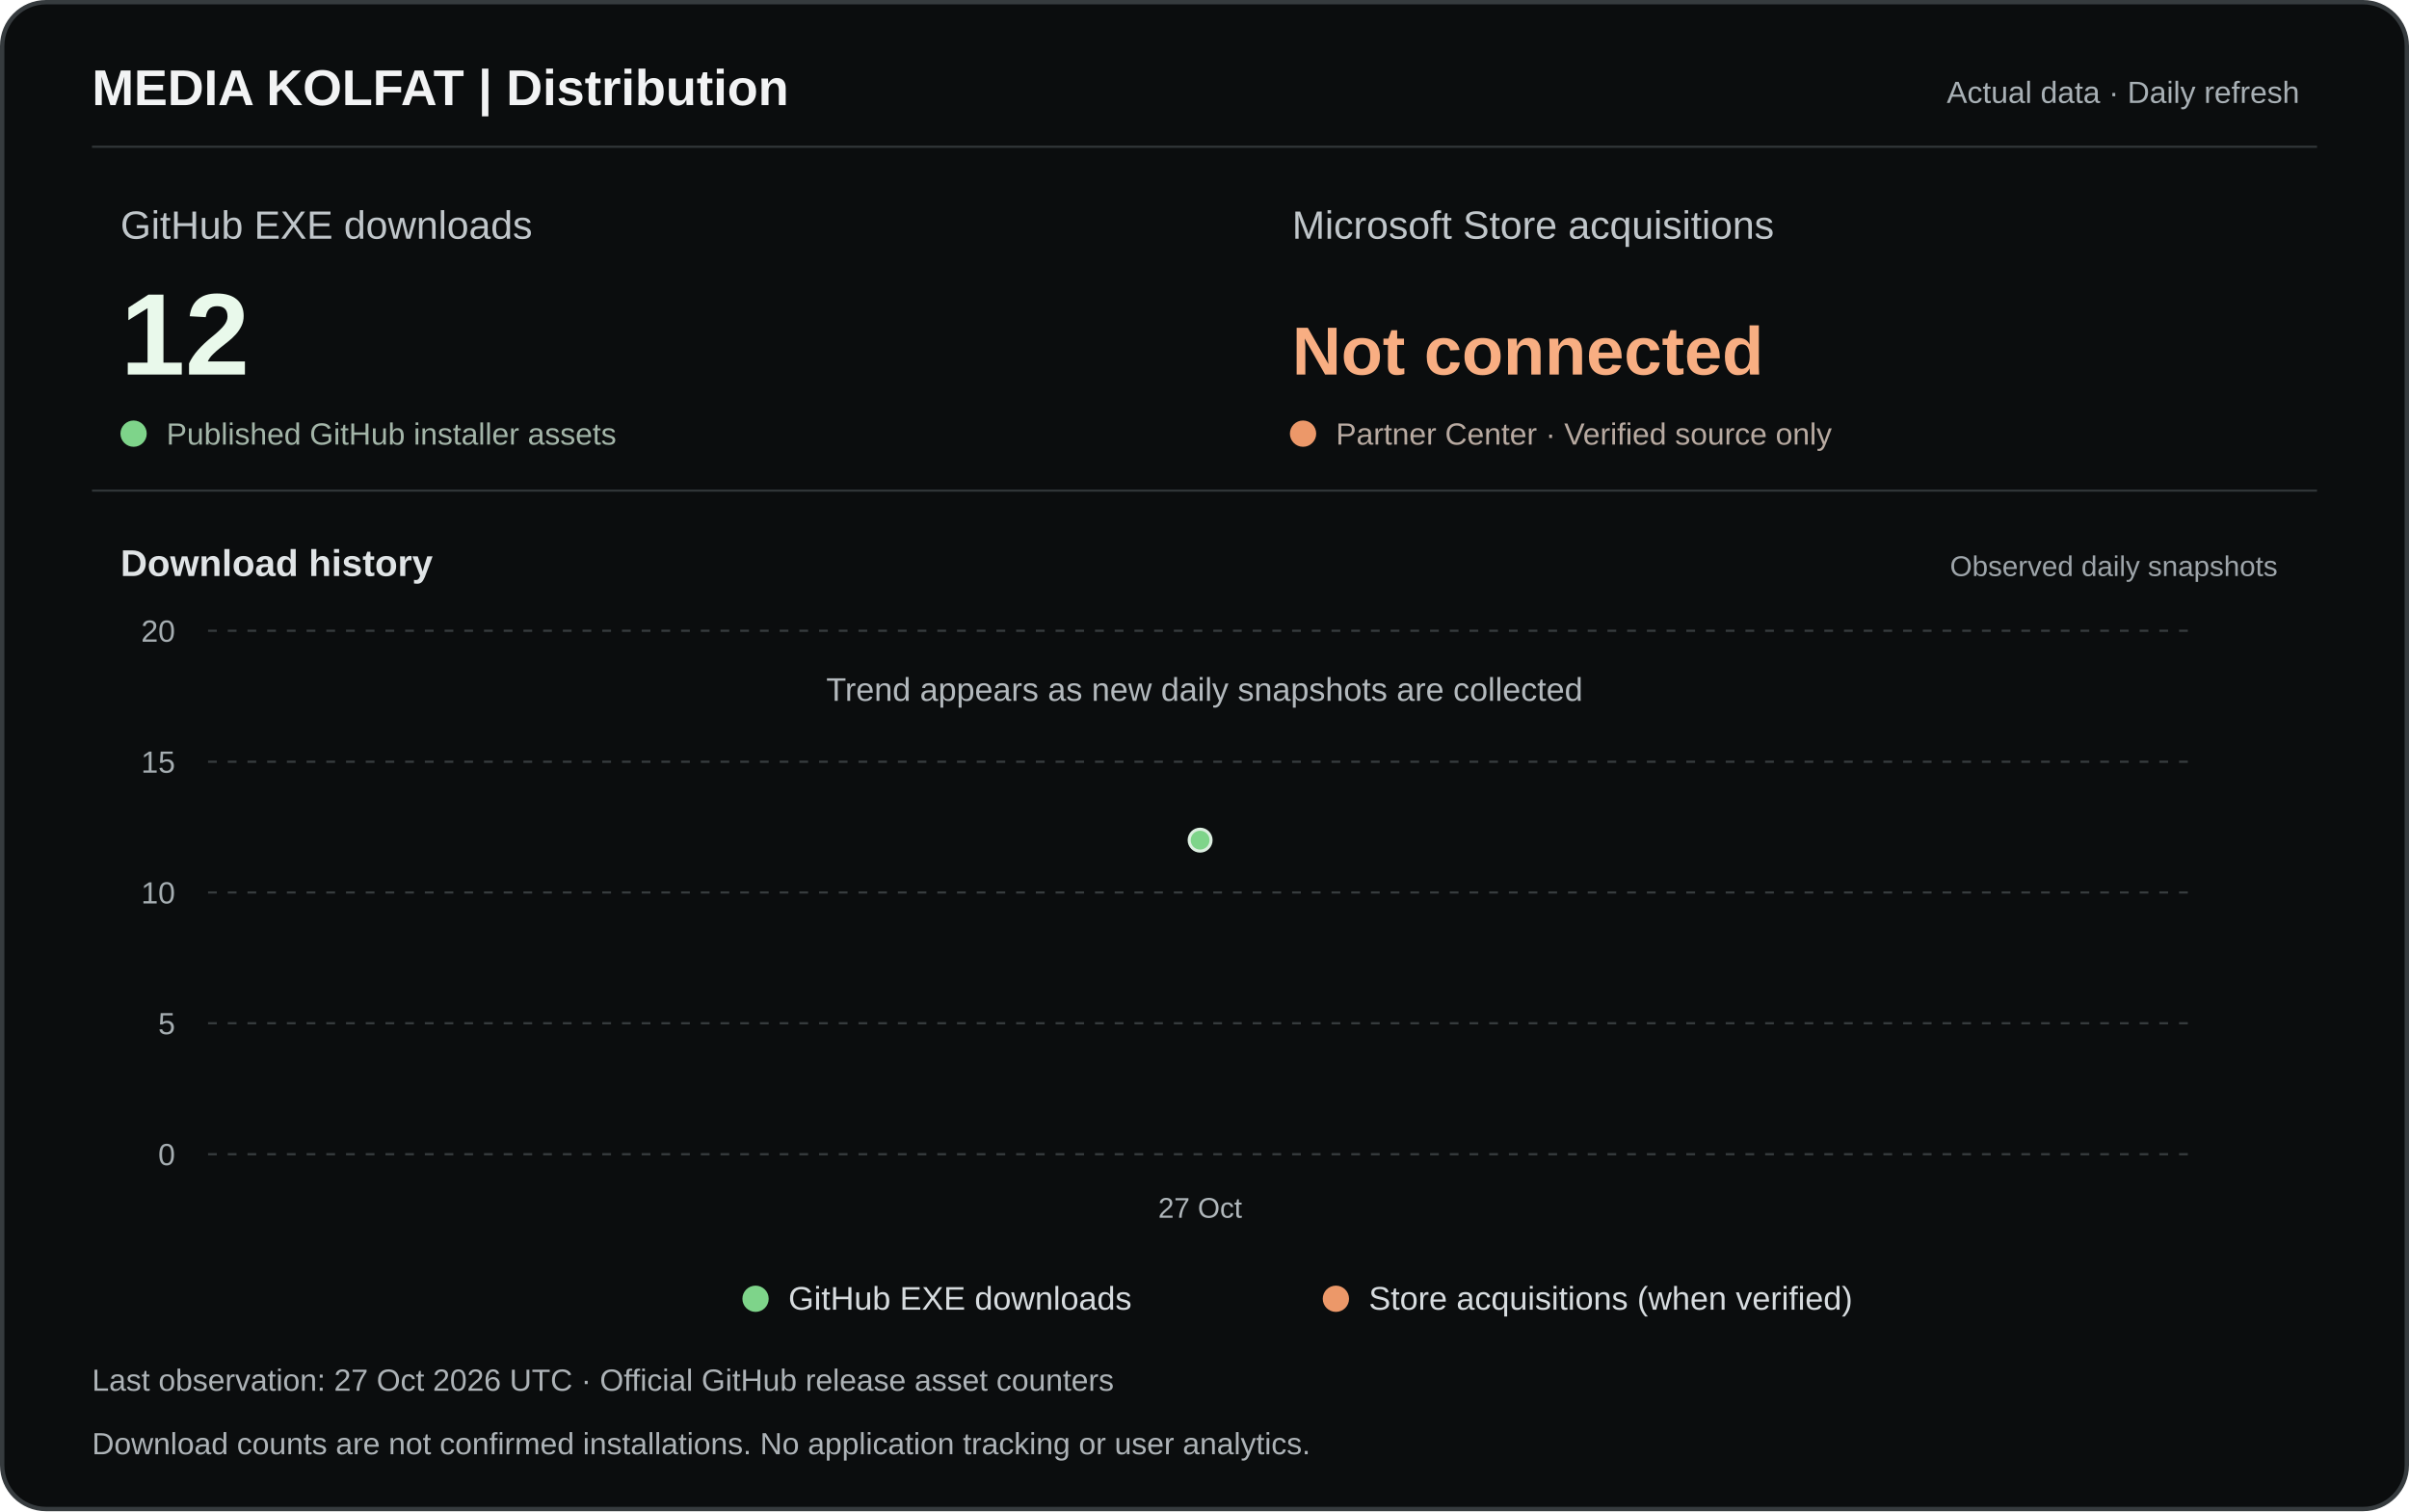
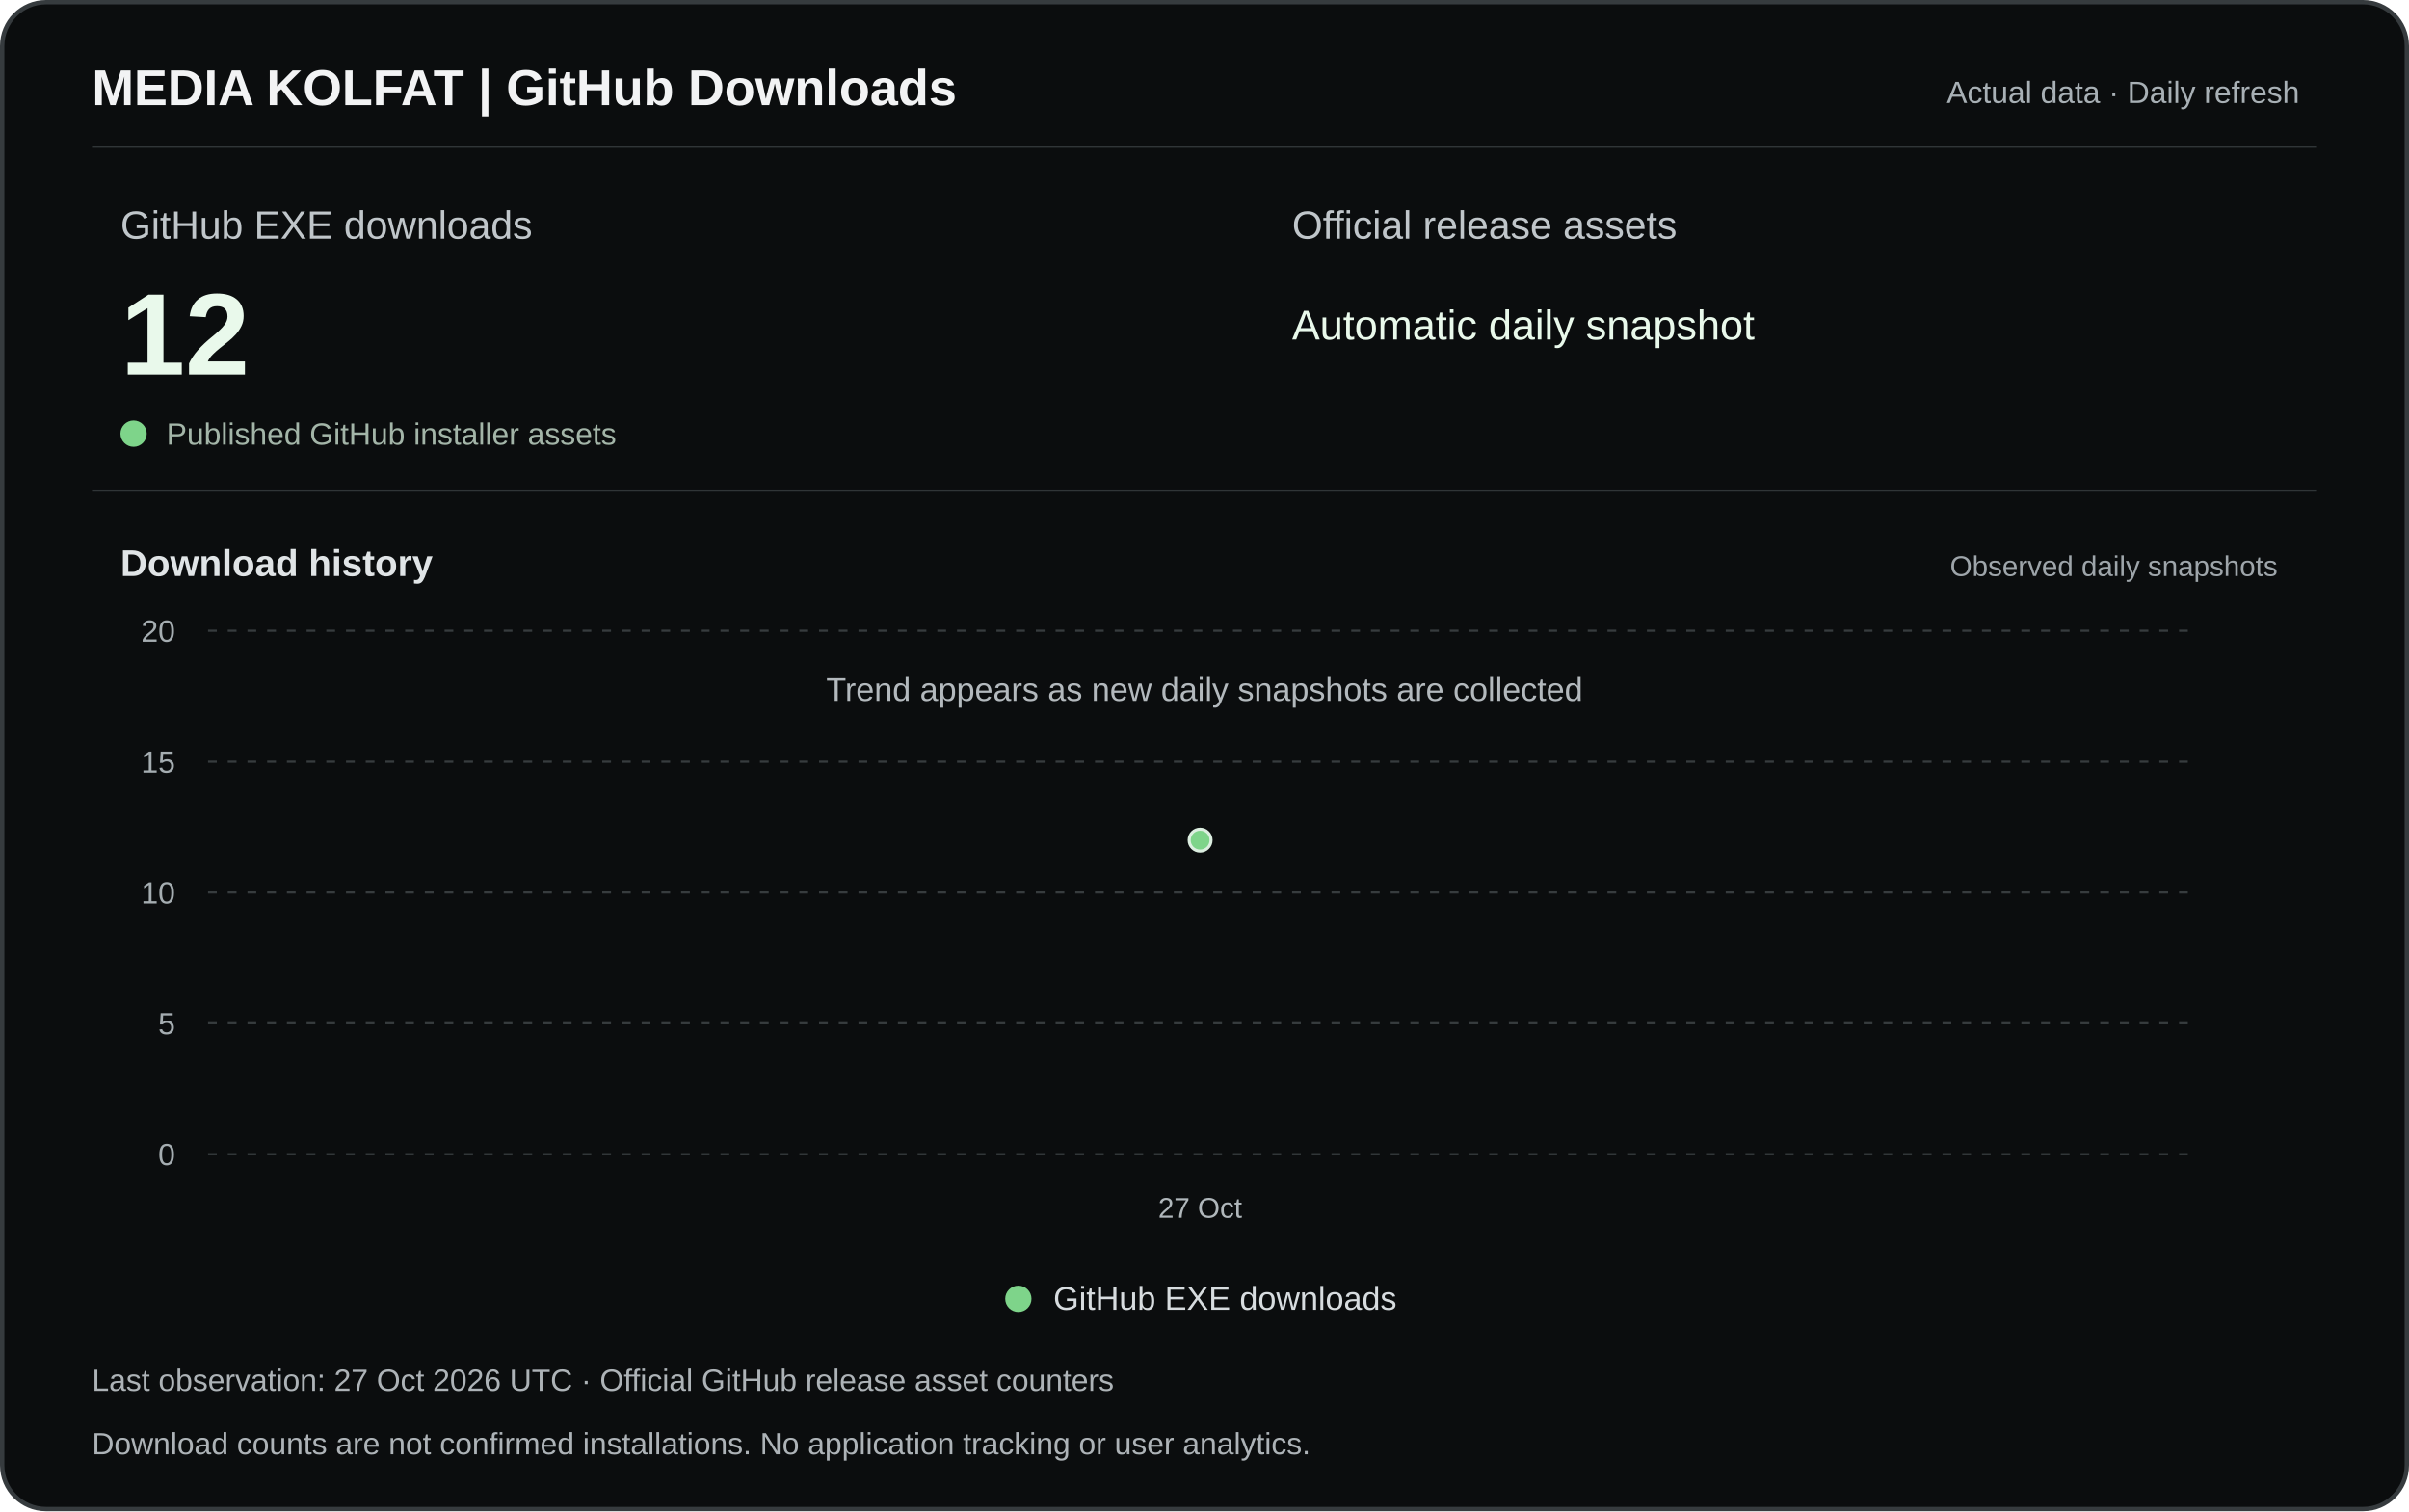
<svg xmlns="http://www.w3.org/2000/svg" width="1100" height="690" viewBox="0 0 1100 690" role="img">
  <rect x="1" y="1" width="1098" height="688" rx="20" fill="#0b0d0e" stroke="#363b3e" stroke-width="2" />
-   <text x="42" y="48" fill="#f2f3f4" font-family="Arial,sans-serif" font-size="23" font-weight="700">MEDIA KOLFAT | Distribution</text>
+   <text x="42" y="48" fill="#f2f3f4" font-family="Arial,sans-serif" font-size="23" font-weight="700">MEDIA KOLFAT | GitHub Downloads</text>
  <text x="1050" y="47" fill="#a8b0b5" font-family="Arial,sans-serif" font-size="14" text-anchor="end">Actual data · Daily refresh</text>
  <path d="M42 67H1058 M42 224H1058" stroke="#303537" />
  <text x="55" y="109" fill="#c0c6ca" font-family="Arial,sans-serif" font-size="18">GitHub EXE downloads</text>
+   <text x="590" y="109" fill="#c0c6ca" font-family="Arial,sans-serif" font-size="18">Official release assets</text>
+   <text x="590" y="155" fill="#e9f9eb" font-family="Arial,sans-serif" font-size="19">Automatic daily snapshot</text>
  <text x="55" y="171" fill="#e9f9eb" font-family="Arial,sans-serif" font-size="53" font-weight="700">12</text>
  <circle cx="61" cy="198" r="6" fill="#7ed48a" />
  <text x="76" y="203" fill="#a3b5a8" font-family="Arial,sans-serif" font-size="14">Published GitHub installer assets</text>
-   <text x="590" y="109" fill="#c0c6ca" font-family="Arial,sans-serif" font-size="18">Microsoft Store acquisitions</text>
-   <text x="590" y="171" fill="#f8ae82" font-family="Arial,sans-serif" font-size="31" font-weight="700">Not connected</text>
-   <circle cx="595" cy="198" r="6" fill="#ec9869" />
-   <text x="610" y="203" fill="#b8aaa1" font-family="Arial,sans-serif" font-size="14">Partner Center · Verified source only</text>
  <text x="55" y="263" fill="#e0e4e6" font-family="Arial,sans-serif" font-size="17" font-weight="600">Download history</text>
  <text x="1040" y="263" text-anchor="end" fill="#9ea5aa" font-family="Arial,sans-serif" font-size="13">Observed daily snapshots</text>
  <path d="M95 527.0H1000" stroke="#373c3e" stroke-dasharray="4 5" />
  <text x="80" y="532.0" text-anchor="end" fill="#a5adb1" font-family="Arial,sans-serif" font-size="14">0</text>
  <path d="M95 467.2H1000" stroke="#373c3e" stroke-dasharray="4 5" />
  <text x="80" y="472.2" text-anchor="end" fill="#a5adb1" font-family="Arial,sans-serif" font-size="14">5</text>
  <path d="M95 407.5H1000" stroke="#373c3e" stroke-dasharray="4 5" />
  <text x="80" y="412.5" text-anchor="end" fill="#a5adb1" font-family="Arial,sans-serif" font-size="14">10</text>
  <path d="M95 347.8H1000" stroke="#373c3e" stroke-dasharray="4 5" />
  <text x="80" y="352.8" text-anchor="end" fill="#a5adb1" font-family="Arial,sans-serif" font-size="14">15</text>
  <path d="M95 288.0H1000" stroke="#373c3e" stroke-dasharray="4 5" />
  <text x="80" y="293.0" text-anchor="end" fill="#a5adb1" font-family="Arial,sans-serif" font-size="14">20</text>
  <circle cx="548.0" cy="383.6" r="5" fill="#7ed48a" stroke="#dceee0" stroke-width="1.4" />
  <text x="548.0" y="556" text-anchor="middle" fill="#b0b7bb" font-family="Arial,sans-serif" font-size="13">27 Oct</text>
  <text x="550" y="320" text-anchor="middle" fill="#b3b9bd" font-family="Arial,sans-serif" font-size="15">Trend appears as new daily snapshots are collected</text>
-   <circle cx="345" cy="593" r="6" fill="#7ed48a" />
-   <text x="360" y="598" fill="#d7dcdf" font-family="Arial,sans-serif" font-size="15">GitHub EXE downloads</text>
-   <circle cx="610" cy="593" r="6" fill="#ec9869" />
-   <text x="625" y="598" fill="#d7dcdf" font-family="Arial,sans-serif" font-size="15">Store acquisitions (when verified)</text>
+   <circle cx="465" cy="593" r="6" fill="#7ed48a" />
+   <text x="481" y="598" fill="#d7dcdf" font-family="Arial,sans-serif" font-size="15">GitHub EXE downloads</text>
  <text x="42" y="635" fill="#adb3b7" font-family="Arial,sans-serif" font-size="14">Last observation: 27 Oct 2026 UTC · Official GitHub release asset counters</text>
  <text x="42" y="664" fill="#adb3b7" font-family="Arial,sans-serif" font-size="14">Download counts are not confirmed installations. No application tracking or user analytics.</text>
</svg>
